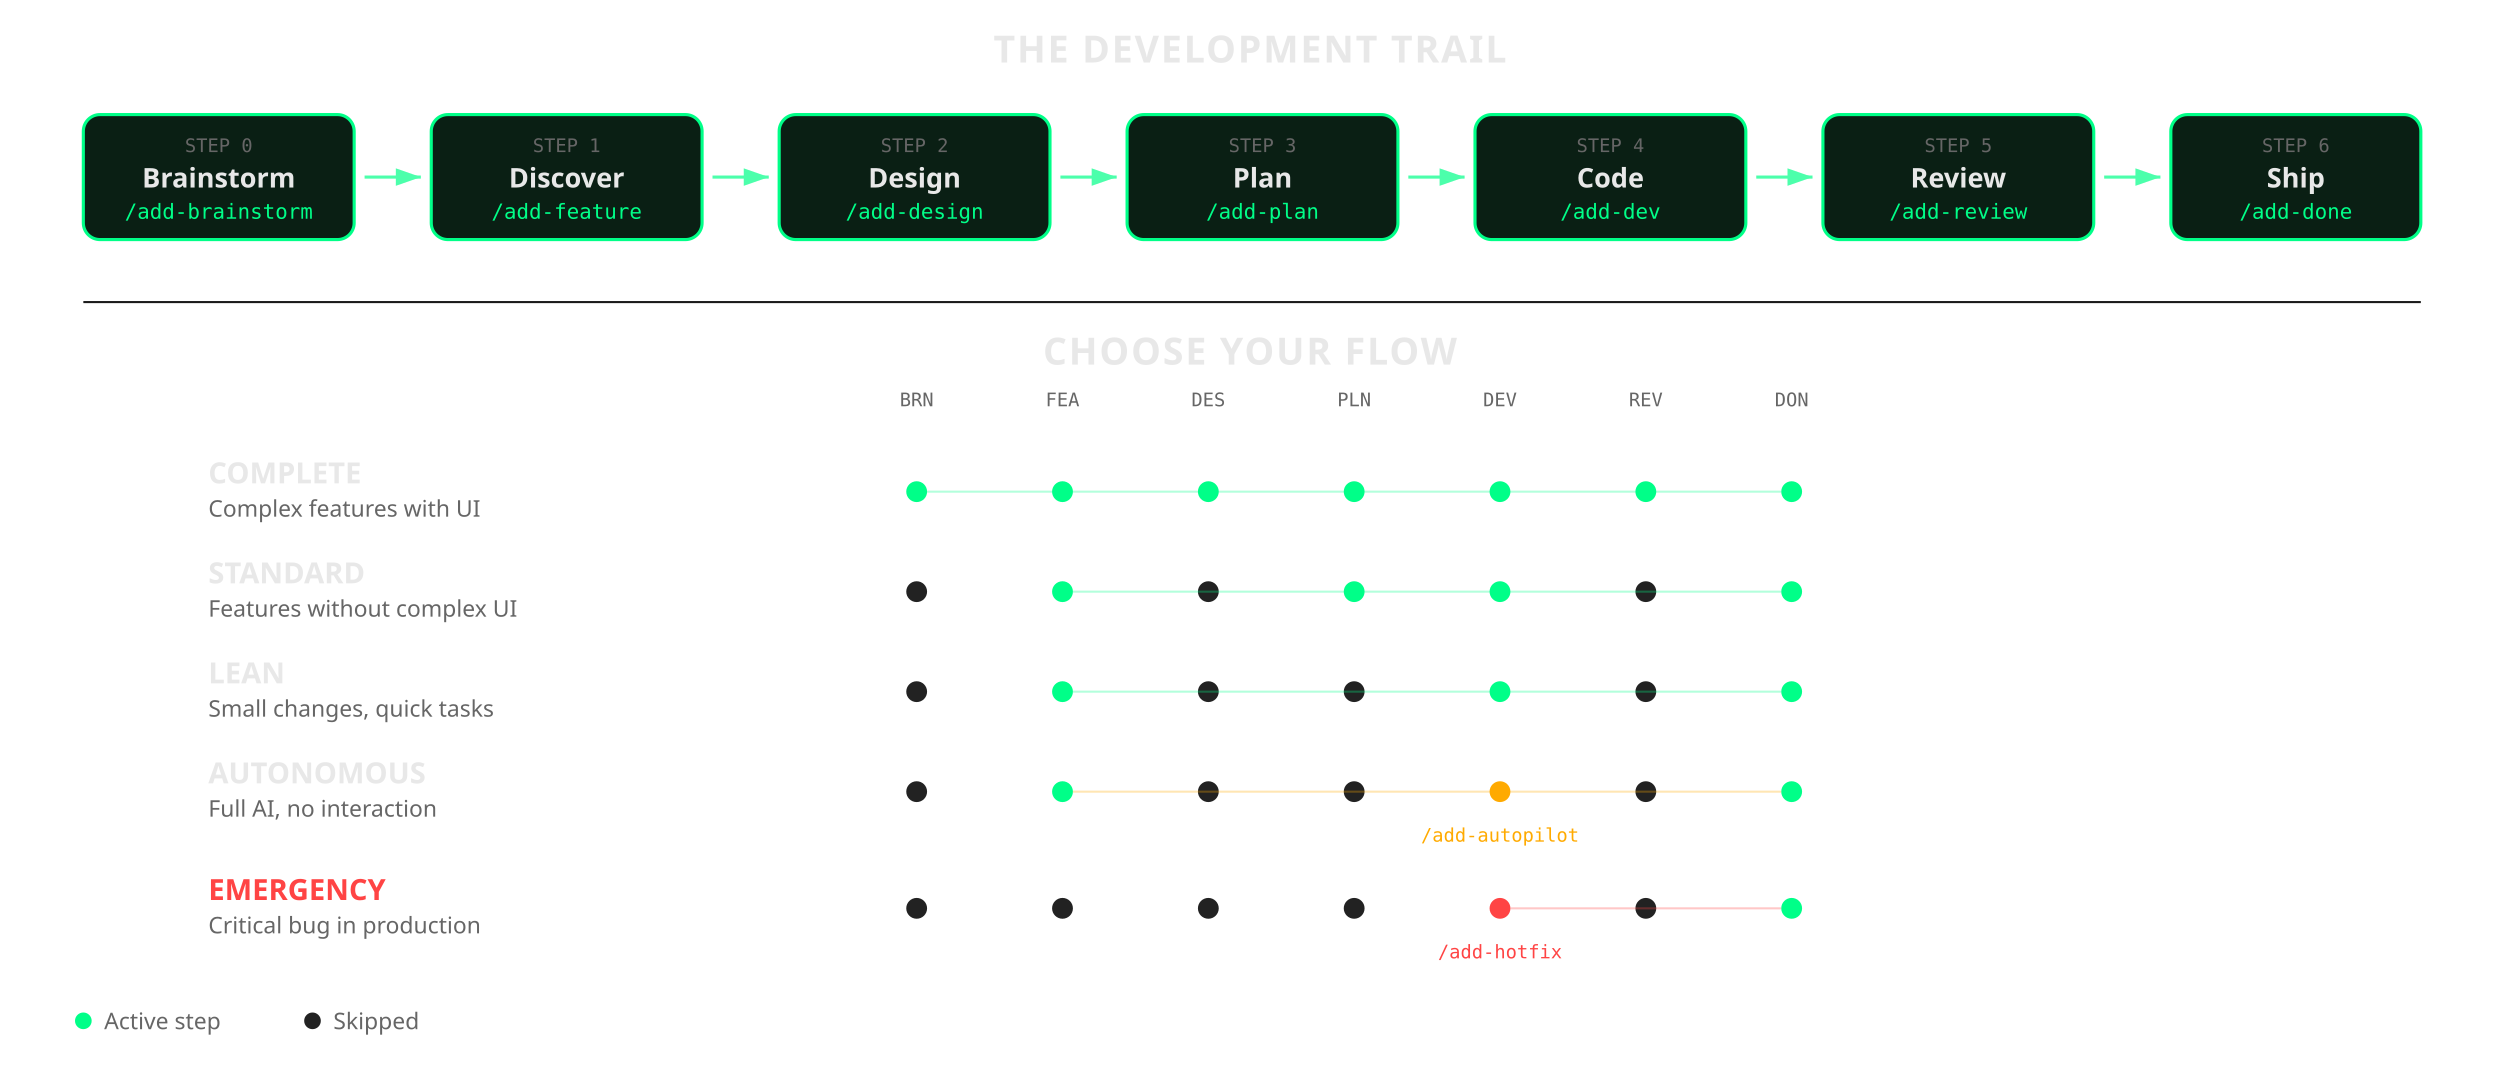
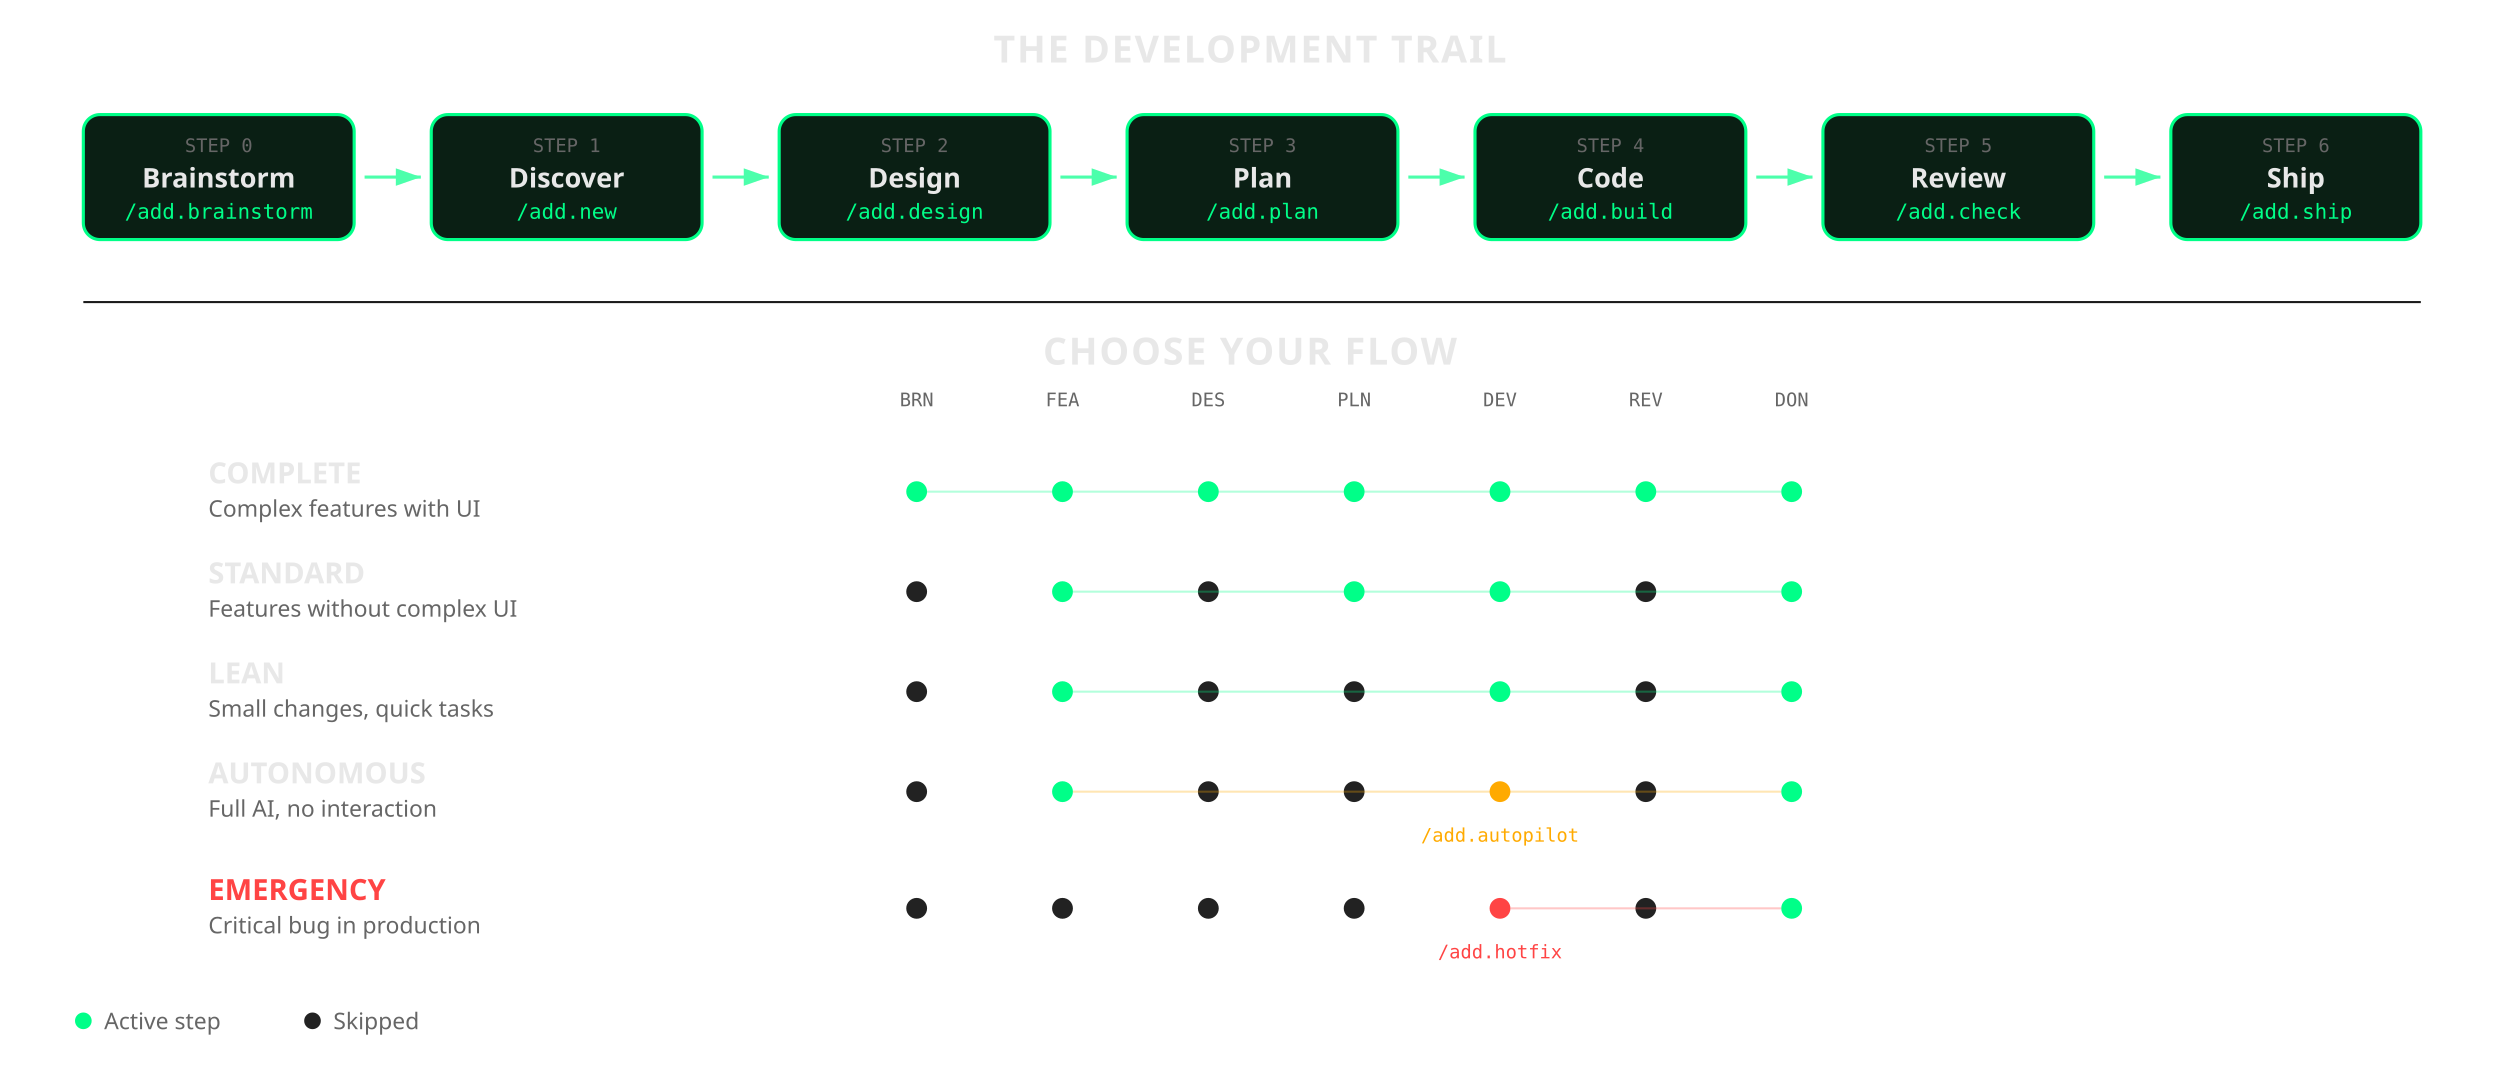
<svg xmlns="http://www.w3.org/2000/svg" viewBox="0 0 1200 520" fill="none">
  <style>
    .node-bg { fill: #111; stroke: #222; stroke-width: 1.5; }
    .node-bg-active { fill: #0a1f14; stroke: #00ff88; stroke-width: 1.5; }
    .node-text { fill: #e8e8e8; font-family: 'Syne', sans-serif; font-size: 13px; font-weight: 600; }
    .node-cmd { fill: #00ff88; font-family: 'JetBrains Mono', monospace; font-size: 10px; }
    .node-step { fill: #666; font-family: 'JetBrains Mono', monospace; font-size: 9px; }
    .arrow { stroke: #333; stroke-width: 1.5; fill: none; marker-end: url(#arrowGray); }
    .arrow-active { stroke: #00ff88; stroke-width: 1.5; fill: none; marker-end: url(#arrowGreen); opacity: 0.7; }
    .flow-label { fill: #e8e8e8; font-family: 'Syne', sans-serif; font-size: 14px; font-weight: 700; }
    .flow-desc { fill: #666; font-family: 'Outfit', sans-serif; font-size: 11px; }
    .flow-dot { fill: #00ff88; }
    .flow-dot-off { fill: #222; }
    .section-title { fill: #e8e8e8; font-family: 'Syne', sans-serif; font-size: 18px; font-weight: 800; letter-spacing: 0.05em; }
    .divider { stroke: #1a1a1a; stroke-width: 1; }
  </style>
  <defs>
    <marker id="arrowGray" viewBox="0 0 10 7" refX="10" refY="3.5" markerWidth="8" markerHeight="6" orient="auto">
      <polygon points="0 0, 10 3.5, 0 7" fill="#333" />
    </marker>
    <marker id="arrowGreen" viewBox="0 0 10 7" refX="10" refY="3.5" markerWidth="8" markerHeight="6" orient="auto">
      <polygon points="0 0, 10 3.5, 0 7" fill="#00ff88" />
    </marker>
  </defs>
  <text x="600" y="30" text-anchor="middle" class="section-title">THE DEVELOPMENT TRAIL</text>
  <g transform="translate(40, 55)">
    <rect x="0" y="0" width="130" height="60" rx="8" class="node-bg-active" />
    <text x="65" y="18" text-anchor="middle" class="node-step">STEP 0</text>
    <text x="65" y="35" text-anchor="middle" class="node-text">Brainstorm</text>
-     <text x="65" y="50" text-anchor="middle" class="node-cmd">/add-brainstorm</text>
+     <text x="65" y="50" text-anchor="middle" class="node-cmd">/add.brainstorm</text>
  </g>
  <line x1="175" y1="85" x2="202" y2="85" class="arrow-active" />
  <g transform="translate(207, 55)">
    <rect x="0" y="0" width="130" height="60" rx="8" class="node-bg-active" />
    <text x="65" y="18" text-anchor="middle" class="node-step">STEP 1</text>
    <text x="65" y="35" text-anchor="middle" class="node-text">Discover</text>
-     <text x="65" y="50" text-anchor="middle" class="node-cmd">/add-feature</text>
+     <text x="65" y="50" text-anchor="middle" class="node-cmd">/add.new</text>
  </g>
  <line x1="342" y1="85" x2="369" y2="85" class="arrow-active" />
  <g transform="translate(374, 55)">
    <rect x="0" y="0" width="130" height="60" rx="8" class="node-bg-active" />
    <text x="65" y="18" text-anchor="middle" class="node-step">STEP 2</text>
    <text x="65" y="35" text-anchor="middle" class="node-text">Design</text>
-     <text x="65" y="50" text-anchor="middle" class="node-cmd">/add-design</text>
+     <text x="65" y="50" text-anchor="middle" class="node-cmd">/add.design</text>
  </g>
  <line x1="509" y1="85" x2="536" y2="85" class="arrow-active" />
  <g transform="translate(541, 55)">
    <rect x="0" y="0" width="130" height="60" rx="8" class="node-bg-active" />
    <text x="65" y="18" text-anchor="middle" class="node-step">STEP 3</text>
    <text x="65" y="35" text-anchor="middle" class="node-text">Plan</text>
-     <text x="65" y="50" text-anchor="middle" class="node-cmd">/add-plan</text>
+     <text x="65" y="50" text-anchor="middle" class="node-cmd">/add.plan</text>
  </g>
  <line x1="676" y1="85" x2="703" y2="85" class="arrow-active" />
  <g transform="translate(708, 55)">
    <rect x="0" y="0" width="130" height="60" rx="8" class="node-bg-active" />
    <text x="65" y="18" text-anchor="middle" class="node-step">STEP 4</text>
    <text x="65" y="35" text-anchor="middle" class="node-text">Code</text>
-     <text x="65" y="50" text-anchor="middle" class="node-cmd">/add-dev</text>
+     <text x="65" y="50" text-anchor="middle" class="node-cmd">/add.build</text>
  </g>
  <line x1="843" y1="85" x2="870" y2="85" class="arrow-active" />
  <g transform="translate(875, 55)">
    <rect x="0" y="0" width="130" height="60" rx="8" class="node-bg-active" />
    <text x="65" y="18" text-anchor="middle" class="node-step">STEP 5</text>
    <text x="65" y="35" text-anchor="middle" class="node-text">Review</text>
-     <text x="65" y="50" text-anchor="middle" class="node-cmd">/add-review</text>
+     <text x="65" y="50" text-anchor="middle" class="node-cmd">/add.check</text>
  </g>
  <line x1="1010" y1="85" x2="1037" y2="85" class="arrow-active" />
  <g transform="translate(1042, 55)">
    <rect x="0" y="0" width="120" height="60" rx="8" class="node-bg-active" />
    <text x="60" y="18" text-anchor="middle" class="node-step">STEP 6</text>
    <text x="60" y="35" text-anchor="middle" class="node-text">Ship</text>
-     <text x="60" y="50" text-anchor="middle" class="node-cmd">/add-done</text>
+     <text x="60" y="50" text-anchor="middle" class="node-cmd">/add.ship</text>
  </g>
  <line x1="40" y1="145" x2="1162" y2="145" class="divider" />
  <text x="600" y="175" text-anchor="middle" class="section-title">CHOOSE YOUR FLOW</text>
  <g transform="translate(440, 195)">
    <text x="0" y="0" text-anchor="middle" class="node-step">BRN</text>
    <text x="70" y="0" text-anchor="middle" class="node-step">FEA</text>
    <text x="140" y="0" text-anchor="middle" class="node-step">DES</text>
    <text x="210" y="0" text-anchor="middle" class="node-step">PLN</text>
    <text x="280" y="0" text-anchor="middle" class="node-step">DEV</text>
    <text x="350" y="0" text-anchor="middle" class="node-step">REV</text>
    <text x="420" y="0" text-anchor="middle" class="node-step">DON</text>
  </g>
  <g transform="translate(100, 220)">
    <text x="0" y="12" class="flow-label">COMPLETE</text>
    <text x="0" y="28" class="flow-desc">Complex features with UI</text>
    <circle cx="340" cy="16" r="5" class="flow-dot" />
    <circle cx="410" cy="16" r="5" class="flow-dot" />
    <circle cx="480" cy="16" r="5" class="flow-dot" />
    <circle cx="550" cy="16" r="5" class="flow-dot" />
    <circle cx="620" cy="16" r="5" class="flow-dot" />
    <circle cx="690" cy="16" r="5" class="flow-dot" />
    <circle cx="760" cy="16" r="5" class="flow-dot" />
    <line x1="345" y1="16" x2="755" y2="16" stroke="#00ff88" stroke-width="1" opacity="0.3" />
  </g>
  <g transform="translate(100, 268)">
    <text x="0" y="12" class="flow-label">STANDARD</text>
    <text x="0" y="28" class="flow-desc">Features without complex UI</text>
    <circle cx="340" cy="16" r="5" class="flow-dot-off" />
    <circle cx="410" cy="16" r="5" class="flow-dot" />
    <circle cx="480" cy="16" r="5" class="flow-dot-off" />
    <circle cx="550" cy="16" r="5" class="flow-dot" />
    <circle cx="620" cy="16" r="5" class="flow-dot" />
    <circle cx="690" cy="16" r="5" class="flow-dot-off" />
    <circle cx="760" cy="16" r="5" class="flow-dot" />
    <line x1="415" y1="16" x2="755" y2="16" stroke="#00ff88" stroke-width="1" opacity="0.3" />
  </g>
  <g transform="translate(100, 316)">
    <text x="0" y="12" class="flow-label">LEAN</text>
    <text x="0" y="28" class="flow-desc">Small changes, quick tasks</text>
    <circle cx="340" cy="16" r="5" class="flow-dot-off" />
    <circle cx="410" cy="16" r="5" class="flow-dot" />
    <circle cx="480" cy="16" r="5" class="flow-dot-off" />
    <circle cx="550" cy="16" r="5" class="flow-dot-off" />
    <circle cx="620" cy="16" r="5" class="flow-dot" />
    <circle cx="690" cy="16" r="5" class="flow-dot-off" />
    <circle cx="760" cy="16" r="5" class="flow-dot" />
    <line x1="415" y1="16" x2="755" y2="16" stroke="#00ff88" stroke-width="1" opacity="0.3" />
  </g>
  <g transform="translate(100, 364)">
    <text x="0" y="12" class="flow-label">AUTONOMOUS</text>
    <text x="0" y="28" class="flow-desc">Full AI, no interaction</text>
    <circle cx="340" cy="16" r="5" class="flow-dot-off" />
    <circle cx="410" cy="16" r="5" class="flow-dot" />
    <circle cx="480" cy="16" r="5" class="flow-dot-off" />
    <circle cx="550" cy="16" r="5" class="flow-dot-off" />
    <circle cx="620" cy="16" r="5" class="flow-dot" style="fill:#ffaa00" />
    <circle cx="690" cy="16" r="5" class="flow-dot-off" />
    <circle cx="760" cy="16" r="5" class="flow-dot" />
    <line x1="415" y1="16" x2="755" y2="16" stroke="#ffaa00" stroke-width="1" opacity="0.3" />
-     <text x="620" y="40" text-anchor="middle" class="node-cmd" style="fill:#ffaa00;font-size:9px">/add-autopilot</text>
+     <text x="620" y="40" text-anchor="middle" class="node-cmd" style="fill:#ffaa00;font-size:9px">/add.autopilot</text>
  </g>
  <g transform="translate(100, 420)">
    <text x="0" y="12" class="flow-label" style="fill:#ff4444">EMERGENCY</text>
    <text x="0" y="28" class="flow-desc">Critical bug in production</text>
    <circle cx="340" cy="16" r="5" class="flow-dot-off" />
    <circle cx="410" cy="16" r="5" class="flow-dot-off" />
    <circle cx="480" cy="16" r="5" class="flow-dot-off" />
    <circle cx="550" cy="16" r="5" class="flow-dot-off" />
    <circle cx="620" cy="16" r="5" class="flow-dot" style="fill:#ff4444" />
    <circle cx="690" cy="16" r="5" class="flow-dot-off" />
    <circle cx="760" cy="16" r="5" class="flow-dot" />
    <line x1="625" y1="16" x2="755" y2="16" stroke="#ff4444" stroke-width="1" opacity="0.3" />
-     <text x="620" y="40" text-anchor="middle" class="node-cmd" style="fill:#ff4444;font-size:9px">/add-hotfix</text>
+     <text x="620" y="40" text-anchor="middle" class="node-cmd" style="fill:#ff4444;font-size:9px">/add.hotfix</text>
  </g>
  <g transform="translate(40, 490)">
    <circle cx="0" cy="0" r="4" class="flow-dot" />
    <text x="10" y="4" class="flow-desc">Active step</text>
    <circle cx="110" cy="0" r="4" class="flow-dot-off" />
    <text x="120" y="4" class="flow-desc">Skipped</text>
  </g>
</svg>
